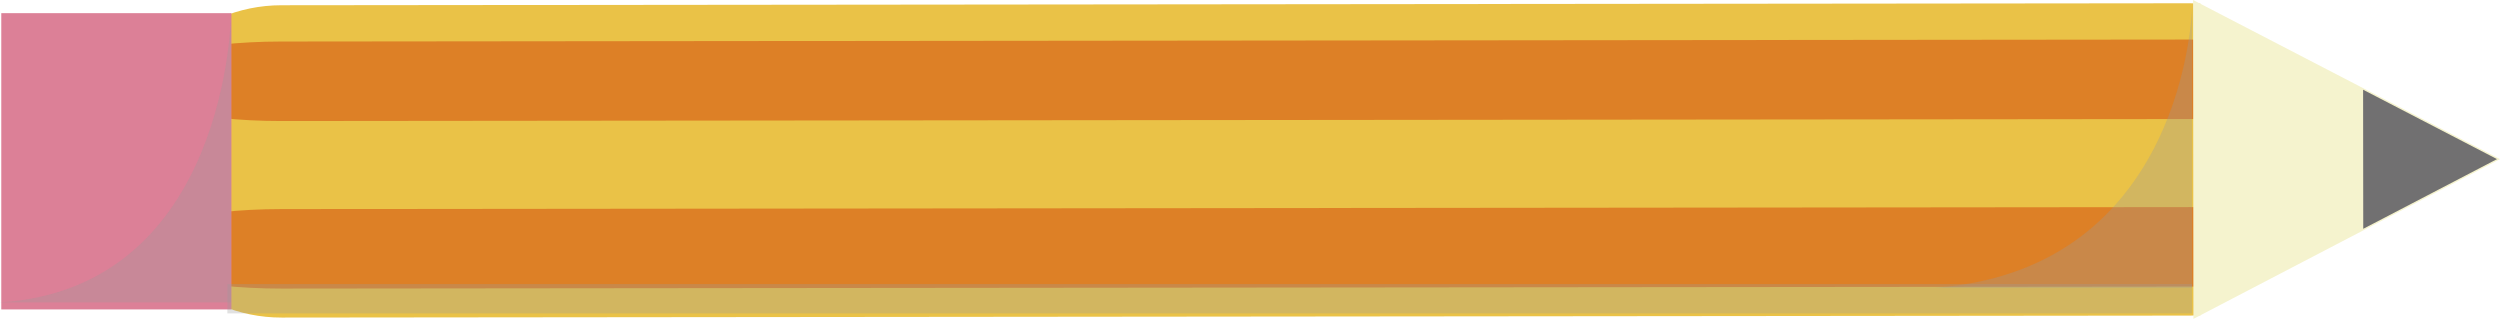
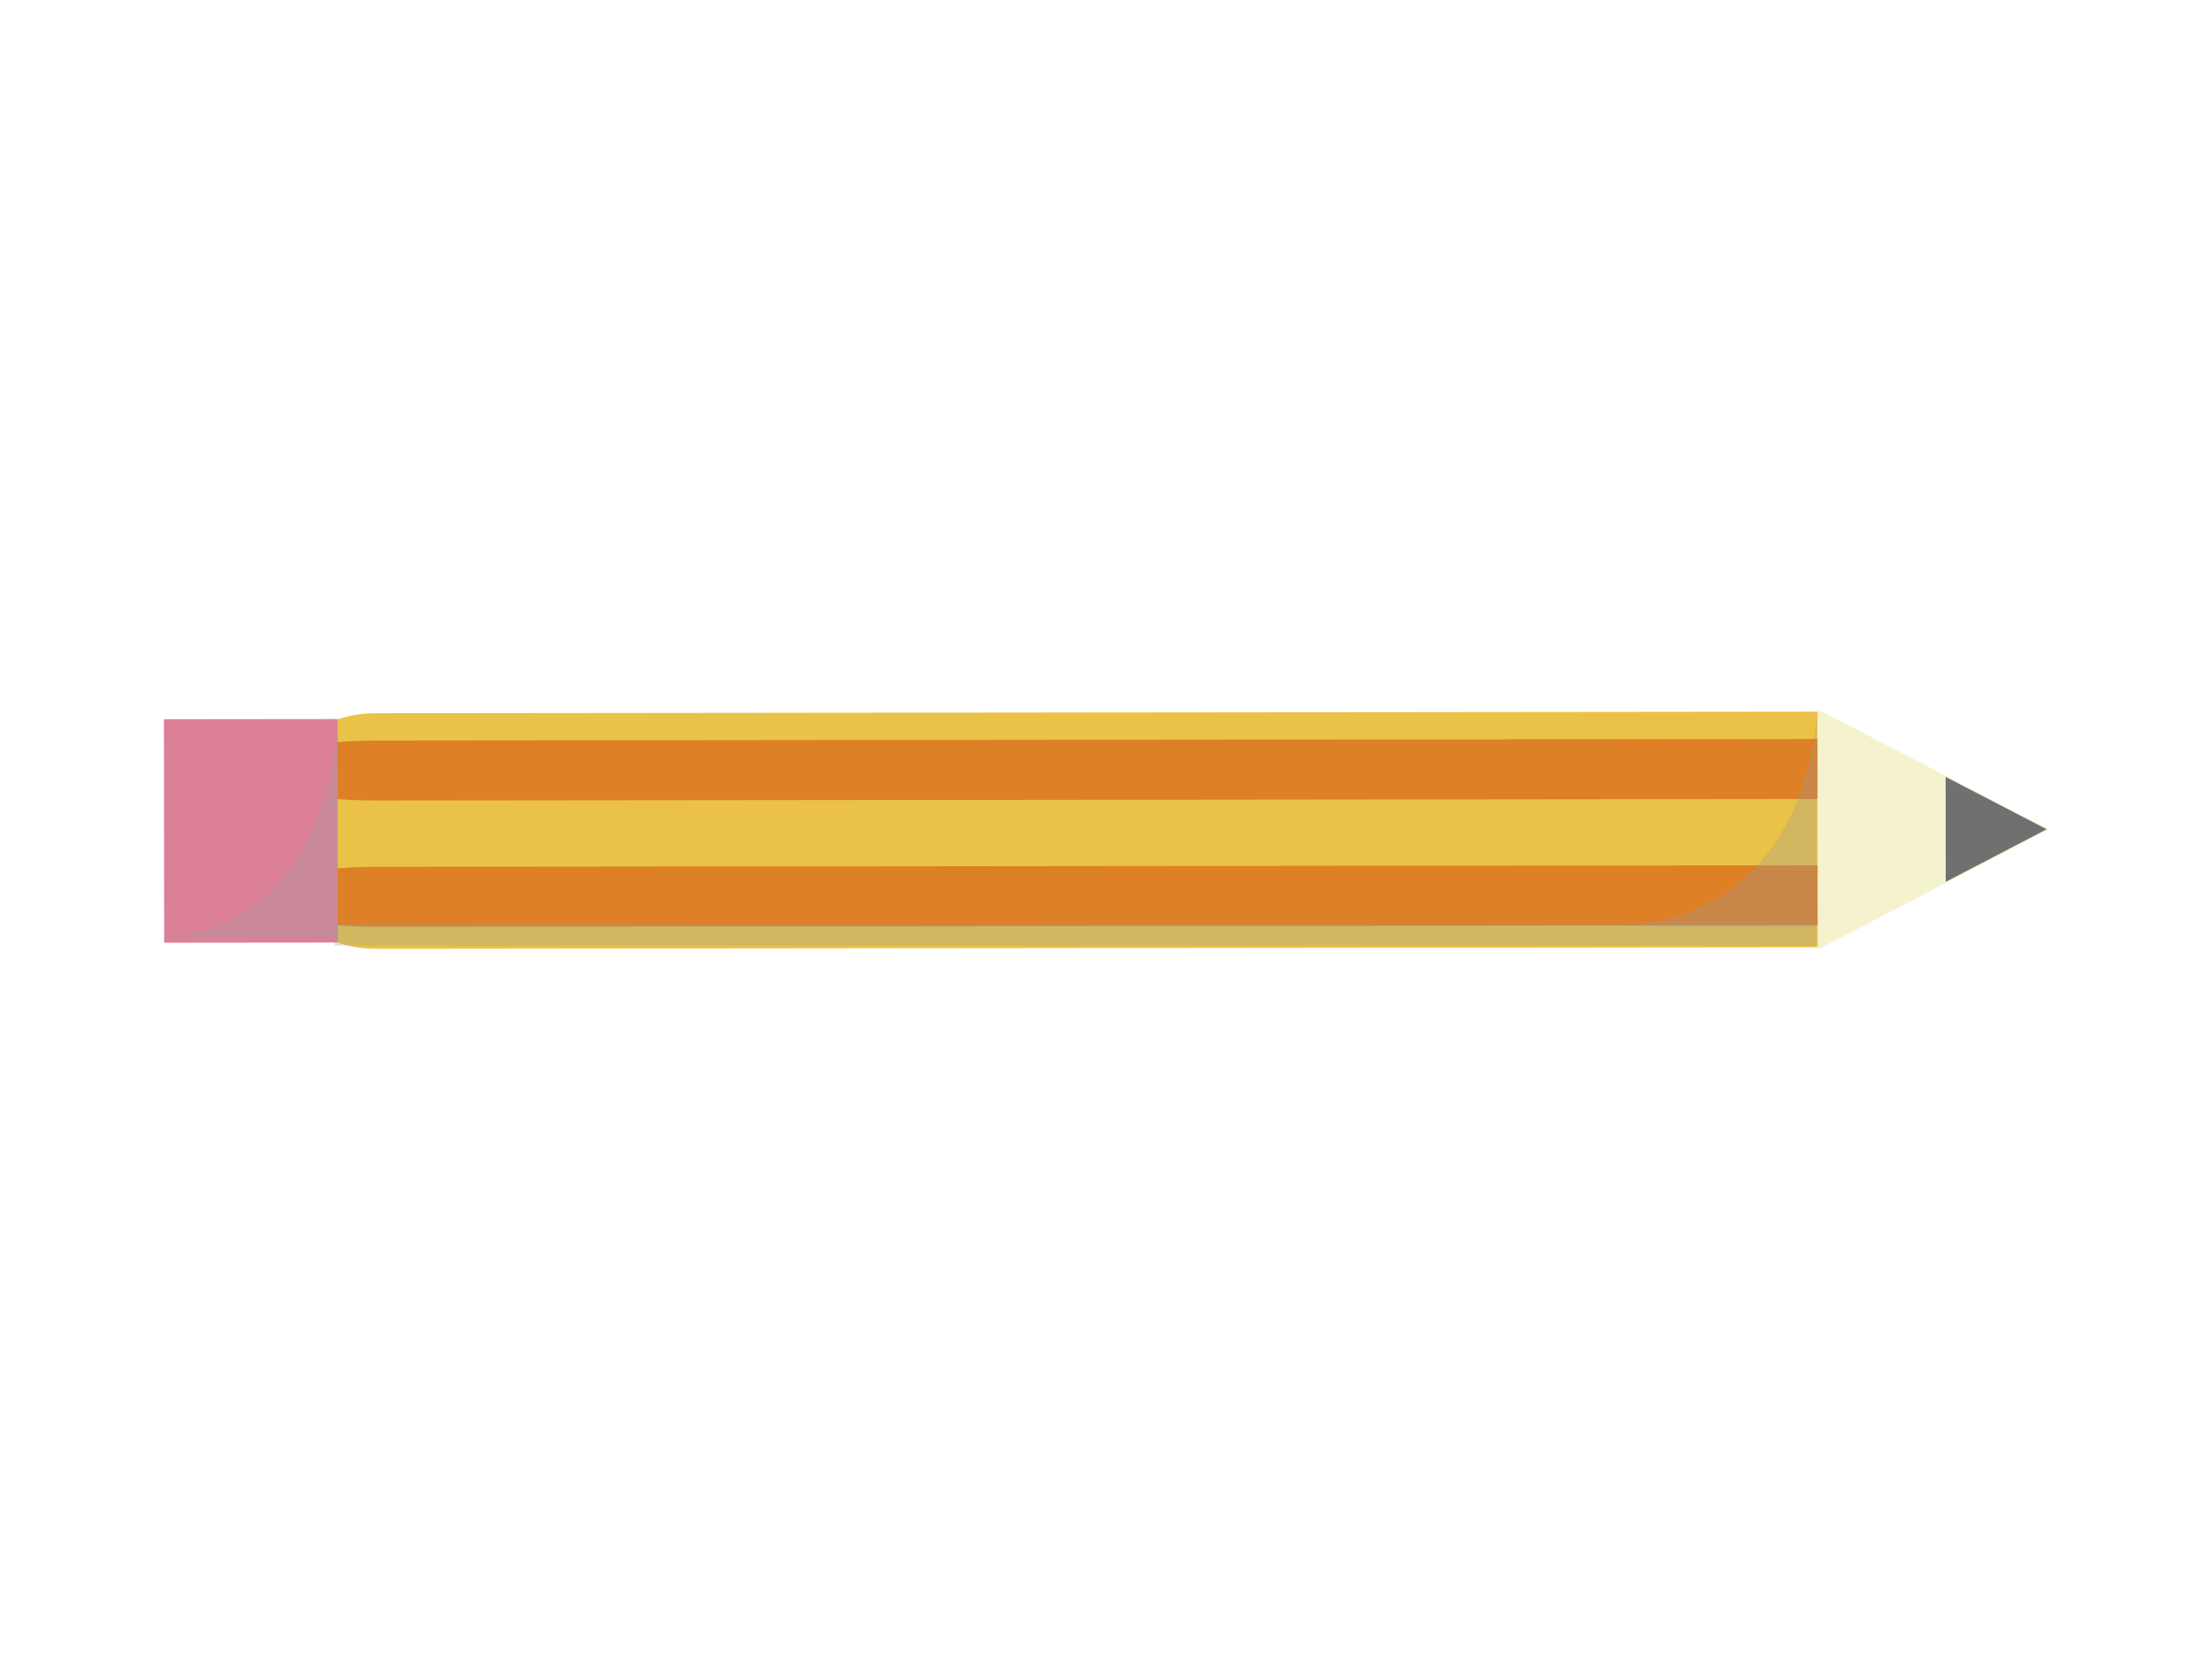
- <svg xmlns="http://www.w3.org/2000/svg" data-name="圖層 1" viewBox="0 0 682.05 87">
-   <g id="pencil">
-     <path d="M656.53,257.39l-520.8.54a42.6,42.6,0,1,0,.09,85.21l520.8-.54c0.93,0,1.84-.09,2.75-0.14l-0.09-84.93C658.37,257.48,657.47,257.39,656.53,257.39Z" transform="translate(-58.97 -256.5)" style="fill:#eac247" />
-     <path d="M656.59,313l-520.8.54c-23.53,0-42.6,4.9-42.59,10.89s19.08,10.82,42.61,10.8l520.8-.54c0.92,0,1.83,0,2.74,0l0-21.61C658.42,313,657.52,313,656.59,313Z" transform="translate(-58.97 -256.5)" style="fill:#dd8026" />
-     <path d="M656.54,267.29l-520.8.54c-23.53,0-42.6,4.9-42.59,10.89s19.09,10.82,42.62,10.8l520.8-.54c0.93,0,1.84,0,2.75,0l0-21.62C658.38,267.31,657.47,267.29,656.54,267.29Z" transform="translate(-58.97 -256.5)" style="fill:#dd8026" />
-     <rect x="0.35" y="3.59" width="62.79" height="80.83" style="fill:#dc8097" />
-     <polygon points="598.32 0 682.05 43.41 598.41 87 598.32 0" style="fill:#f5f3ce" />
-     <polygon points="644.7 24.48 681.23 43.41 644.74 62.42 644.7 24.48" style="fill:#717071" />
-     <path d="M586.91,335H657V258.57S655.43,330,586.91,335Z" transform="translate(-58.97 -256.5)" style="fill:#999;opacity:0.3;isolation:isolate" />
-     <rect x="62.03" y="77.5" width="536" height="8" style="fill:#999;opacity:0.3;isolation:isolate" />
-     <path d="M59,339h63V260.36S121.27,335,59,339Z" transform="translate(-58.97 -256.5)" style="fill:#999;opacity:0.3;isolation:isolate" />
+ <svg xmlns="http://www.w3.org/2000/svg" version="1.1" id="圖層_1" x="0px" y="0px" width="800px" height="600px" viewBox="0 0 800 600" enable-background="new 0 0 800 600" xml:space="preserve">
+   <g>
+     <g>
+       <path fill="#EAC247" d="M656.535,257.394l-520.8,0.542c-23.531,0.021-42.584,19.118-42.56,42.647    c0.024,23.531,19.118,42.584,42.648,42.56l520.796-0.539c0.932-0.001,1.844-0.086,2.752-0.141l-0.092-84.933    C658.369,257.475,657.465,257.395,656.535,257.394z" />
+       <path fill="#DD8026" d="M656.592,312.961l-520.8,0.542c-23.53,0.021-42.599,4.896-42.591,10.888    c0.005,5.991,19.084,10.823,42.613,10.8l520.803-0.541c0.922-0.001,1.832-0.022,2.742-0.041l-0.018-21.613    C658.424,312.982,657.52,312.961,656.592,312.961z" />
+       <path fill="#DD8026" d="M656.545,267.287l-520.801,0.537c-23.529,0.027-42.599,4.903-42.593,10.891    c0.008,5.989,19.086,10.824,42.615,10.797l520.797-0.537c0.932-0.002,1.836-0.023,2.754-0.038l-0.021-21.619    C658.381,267.309,657.471,267.285,656.545,267.287z" />
+       <rect x="59.334" y="260.087" transform="matrix(1 -0.001 0.001 1 -0.3084 0.0933)" fill="#DC8097" width="62.791" height="80.828" />
+       <polygon fill="#F5F3CE" points="657.297,256.5 741.027,299.914 657.381,343.5   " />
+       <polygon fill="#717071" points="703.672,280.975 740.203,299.913 703.709,318.923   " />
+     </g>
+     <path opacity="0.3" fill="#999999" d="M586.907,335H657v-76.426C657,258.574,655.434,330,586.907,335z" />
+     <rect x="121" y="334" opacity="0.3" fill="#999999" width="536" height="8" />
+     <path opacity="0.3" fill="#999999" d="M58.973,339H122v-78.642C122,260.358,121.27,335,58.973,339z" />
  </g>
</svg>
